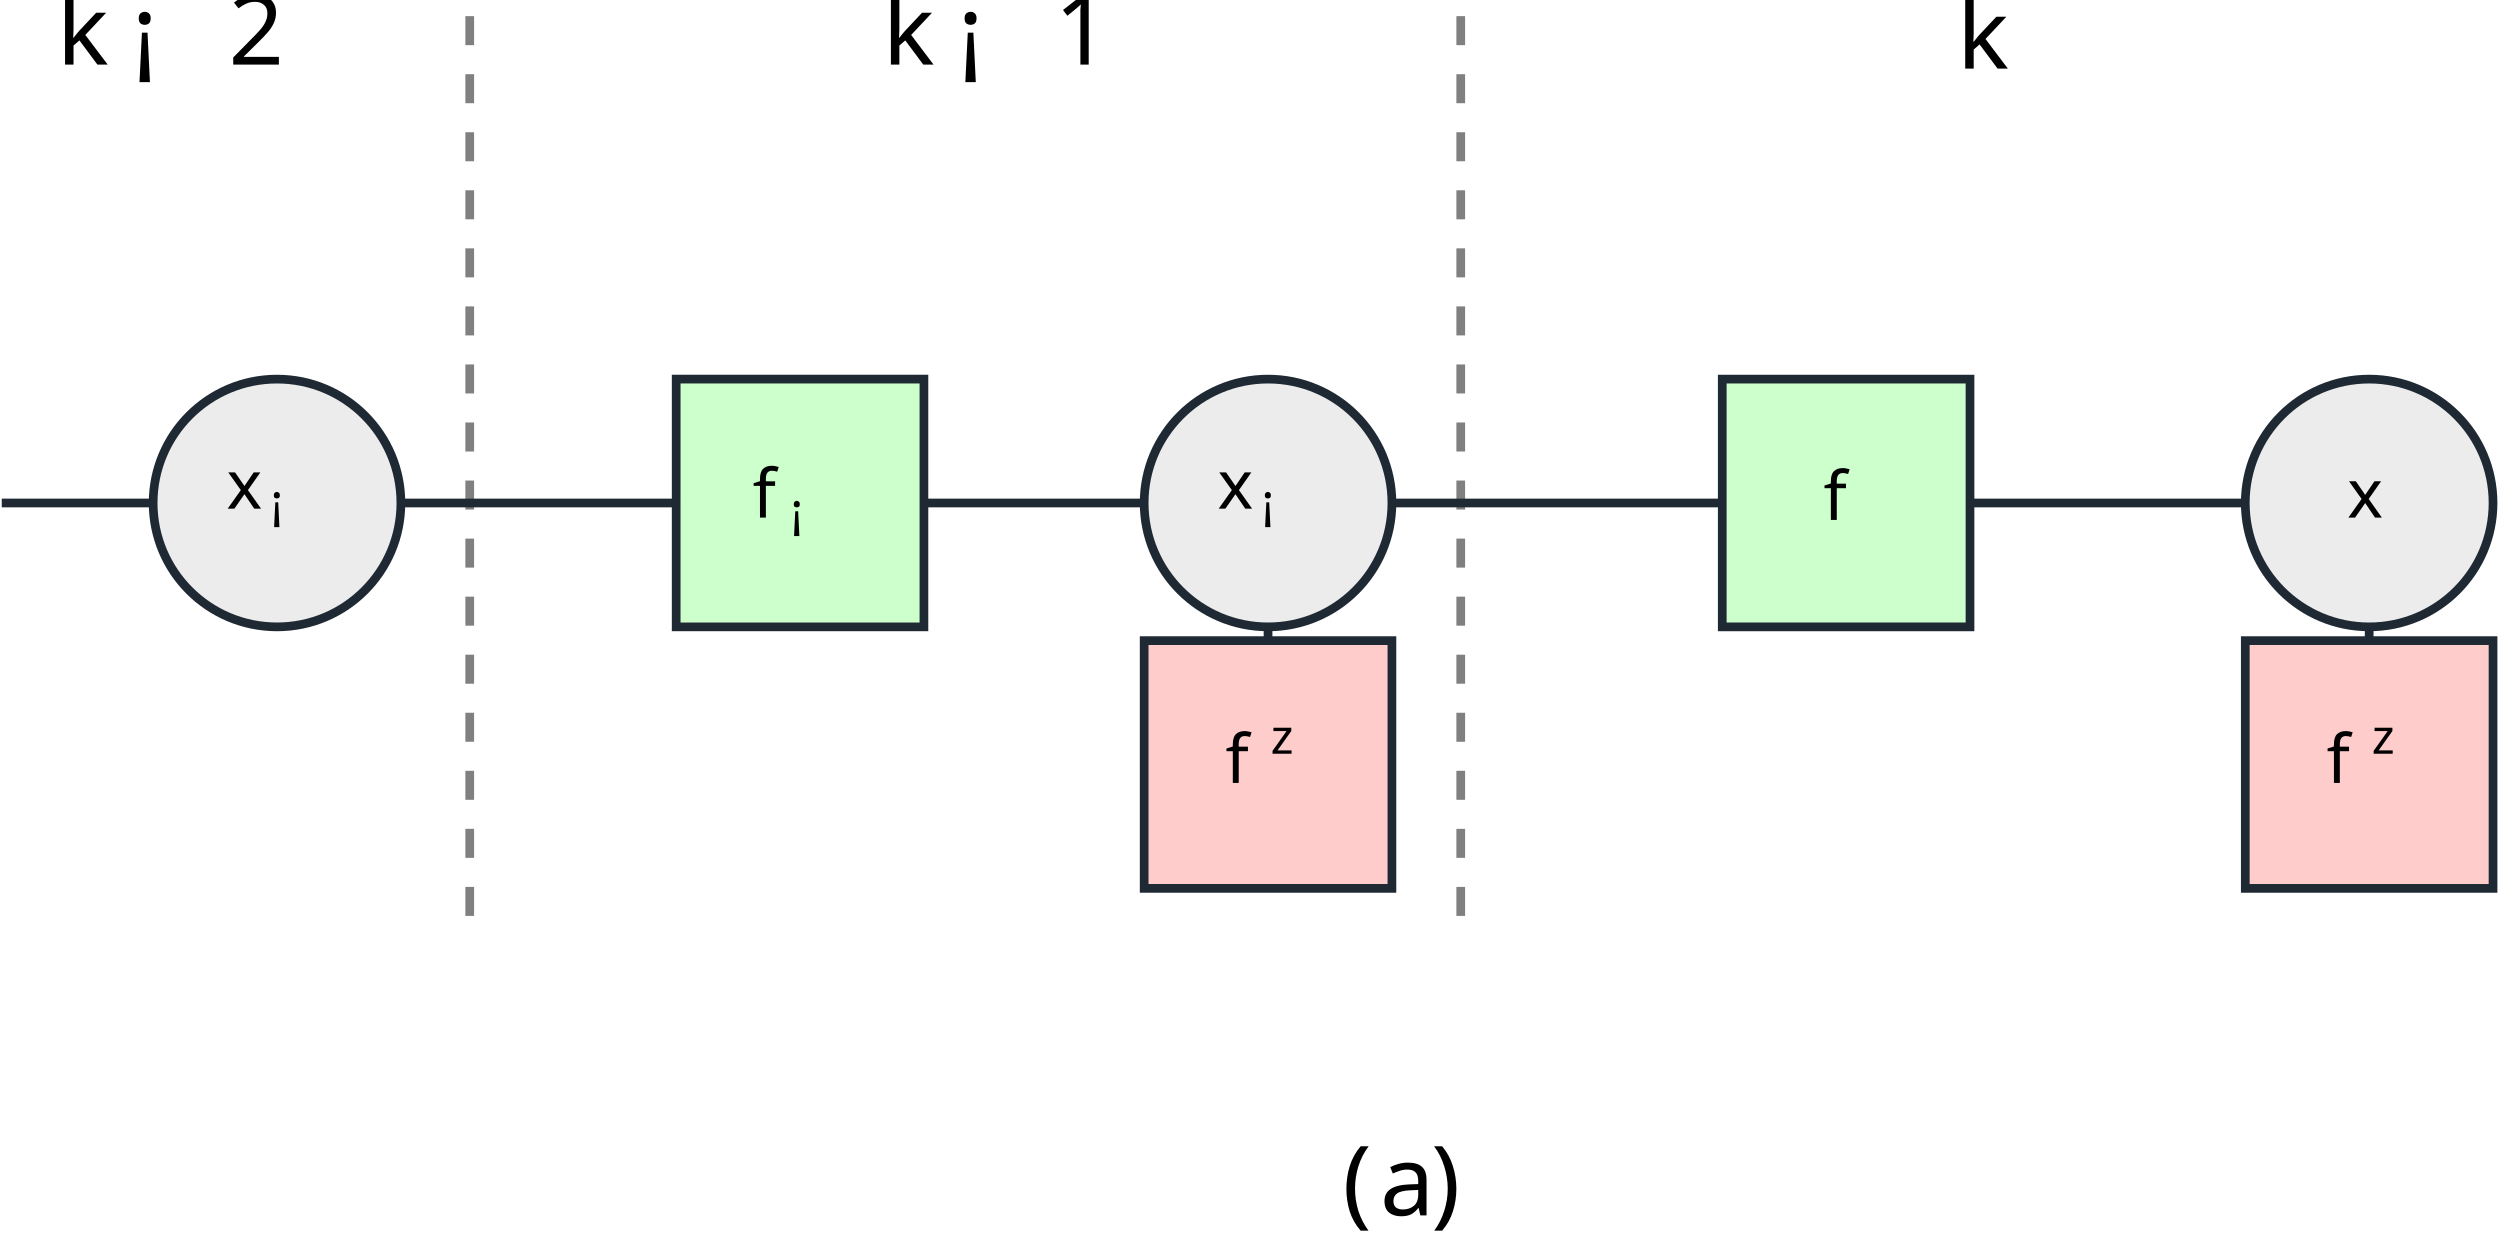
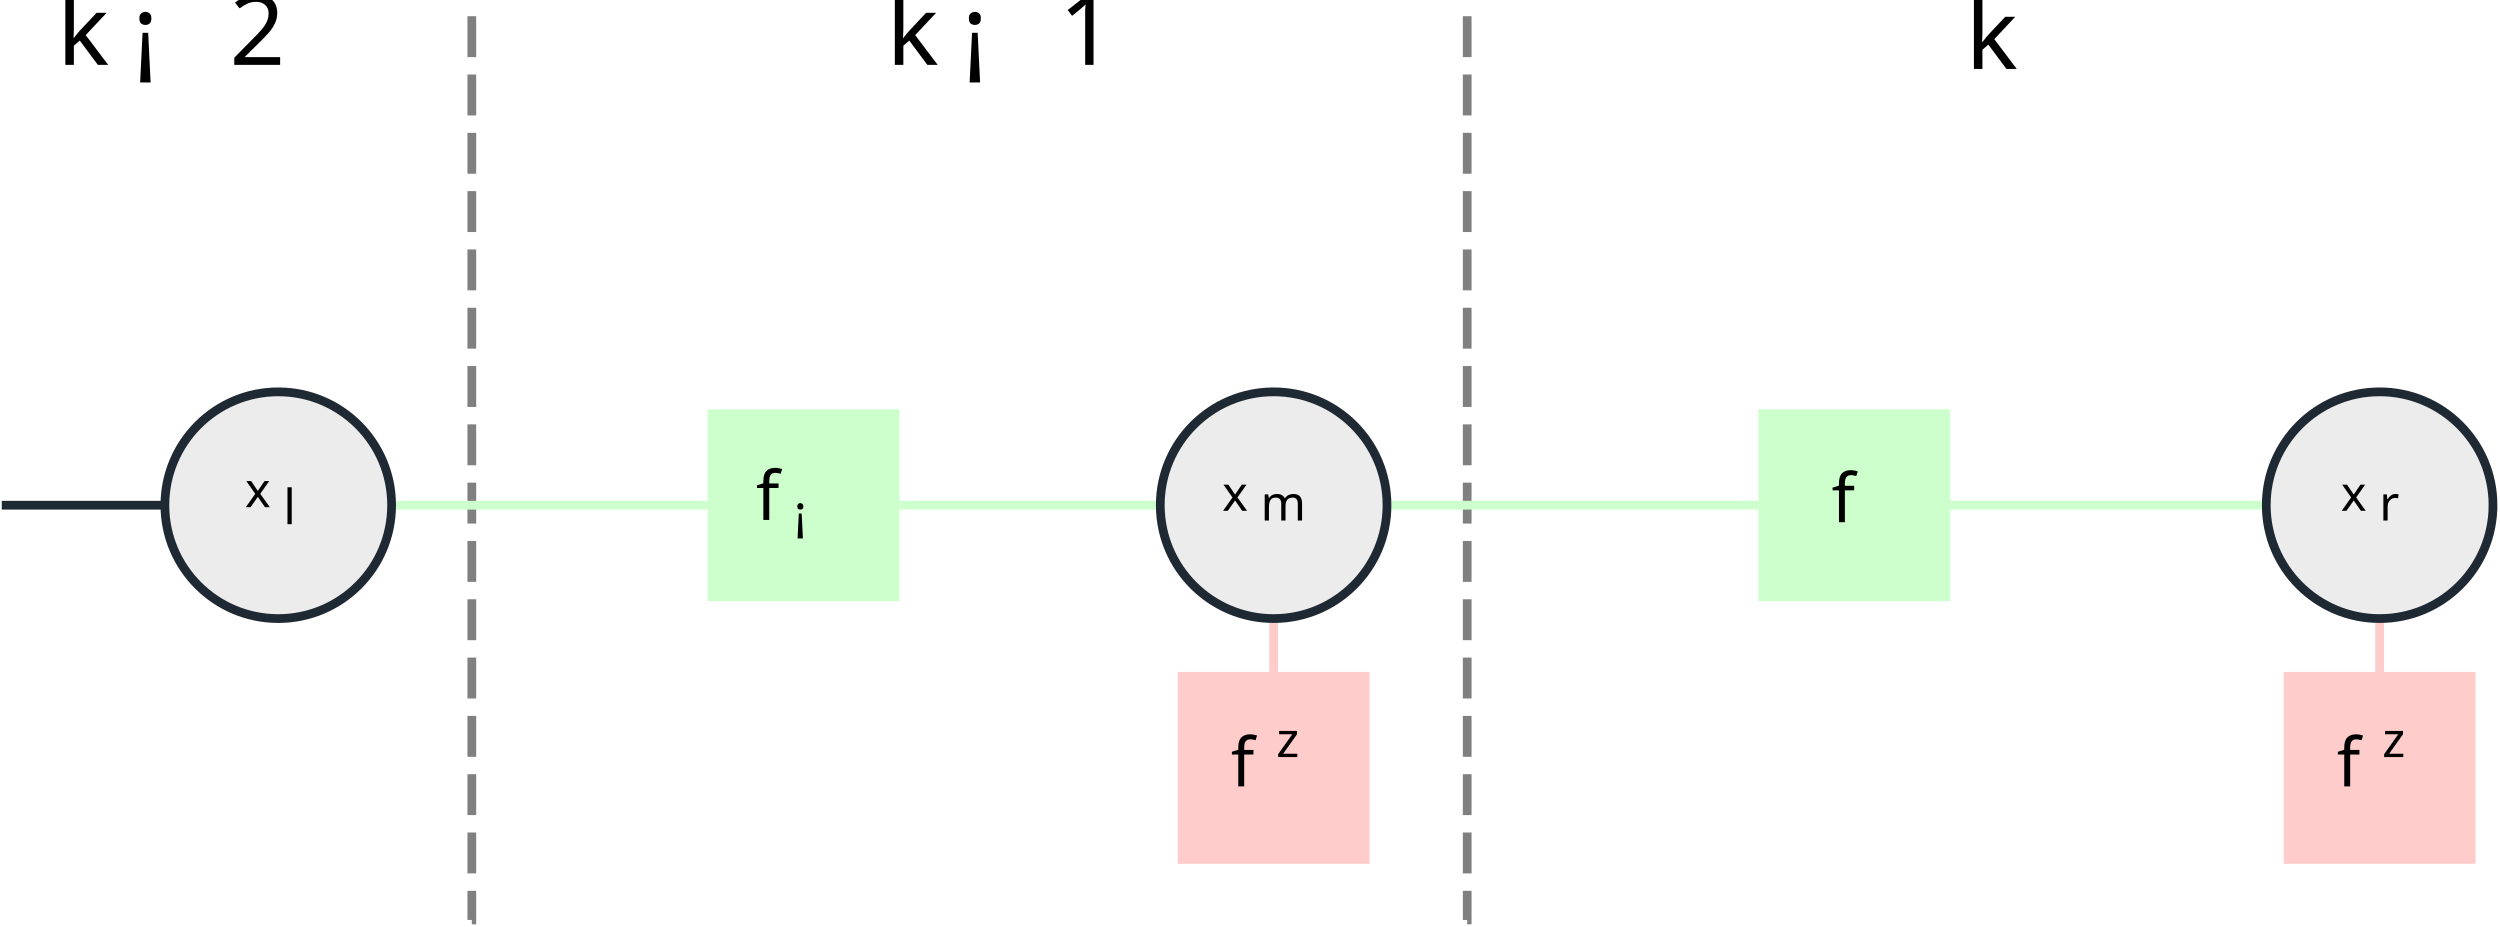
- <svg xmlns="http://www.w3.org/2000/svg" width="344.53" height="171.187" viewBox="-72 -72 258.397 128.39">
+ <svg xmlns="http://www.w3.org/2000/svg" width="343.012" height="127.183" viewBox="-72 -72 257.259 95.388">
  <g stroke="#000" stroke-miterlimit="10" stroke-width=".4">
-     <path fill="none" stroke="gray" stroke-dasharray="3.0,3.0" stroke-width=".9" d="M-23.45 22.668v-93.895M78.98 22.668v-93.895" />
-     <path fill="none" stroke="#1f2933" stroke-width=".9" d="M-71.82-20.012h28.453M-43.367-20.012h54.06M10.693-20.012h48.37M59.063-20.012v27.03M59.063-20.012h59.75M118.813-20.012h54.06M172.874-20.012v27.03" />
+     <path fill="none" stroke="gray" stroke-dasharray="3.0,3.0" stroke-width=".9" d="M-23.45 22.668v-93.895zM78.98 22.668v-93.895zm0-93.895" />
+     <path fill="none" stroke="#1f2933" stroke-width=".9" d="M-71.82-20.012h28.453Zm28.453 0" />
+     <path fill="none" stroke="#cfc" stroke-width=".9" d="M.819-20.012h-32.07M20.567-20.012h26.38" />
+     <path fill="none" stroke="#fcc" stroke-width=".9" d="M59.063-2.855v-5.04" />
+     <path fill="none" stroke="#cfc" stroke-width=".9" d="M108.94-20.012H71.177M128.687-20.012h32.071" />
+     <path fill="none" stroke="#fcc" stroke-width=".9" d="M172.874-2.855v-5.04" />
    <g stroke="none" font-size="10">
      <text x="-71.82" y="45.43" font-family="cmmi10" transform="translate(5.7 -110.755)">k</text>
      <text x="-64.077" y="45.43" font-family="cmsy10" transform="translate(5.7 -110.755)">¡</text>
      <text x="-54.077" y="45.43" font-family="cmr10" transform="translate(5.7 -110.755)">2</text>
    </g>
    <g stroke="none" font-size="10">
      <text x="-71.82" y="45.43" font-family="cmmi10" transform="translate(91.059 -110.755)">k</text>
      <text x="-64.077" y="45.43" font-family="cmsy10" transform="translate(91.059 -110.755)">¡</text>
      <text x="-54.077" y="45.43" font-family="cmr10" transform="translate(91.059 -110.755)">1</text>
    </g>
    <text x="-71.82" y="45.43" stroke="none" font-family="cmmi10" font-size="10" transform="translate(202.1 -110.339)">k</text>
-     <g stroke="none" font-size="10">
-       <text x="-71.82" y="45.43" font-family="cmr10" transform="translate(138.577 8.19)">(</text>
-       <text x="-67.931" y="45.43" font-family="cmmi10" transform="translate(138.577 8.19)">a</text>
-       <text x="-62.645" y="45.43" font-family="cmr10" transform="translate(138.577 8.19)">)</text>
+     <g fill="#ececec" stroke="#1f2933" stroke-width=".9">
+       <path fill="#ececec" d="M-31.702-20.012c0-6.442-5.222-11.665-11.665-11.665s-11.666 5.223-11.666 11.665c0 6.443 5.223 11.666 11.666 11.666s11.665-5.223 11.665-11.666Zm-11.665 0" />
+       <g fill="#000" stroke="none" font-family="cmmi5" font-size="5">
+         <text x="-71.82" y="45.43" transform="translate(25.023 -65.24)">x</text>
+         <text x="-67.862" y="47.18" transform="translate(25.023 -65.24)">l</text>
+       </g>
    </g>
    <g fill="#ececec" stroke="#1f2933" stroke-width=".9">
-       <path fill="#ececec" d="M-30.564-20.012c0-7.07-5.732-12.803-12.803-12.803s-12.804 5.732-12.804 12.803 5.732 12.804 12.804 12.804c7.071 0 12.803-5.732 12.803-12.804Zm-12.803 0" />
-       <g fill="#000" stroke="none">
-         <text x="-71.82" y="45.43" font-family="cmmi7" font-size="7" transform="translate(23.227 -64.851)">x</text>
-         <text x="-67.285" y="46.43" font-family="cmsy5" font-size="5" transform="translate(23.227 -64.851)">¡</text>
+       <path fill="#ececec" d="M70.728-20.012c0-6.442-5.222-11.665-11.665-11.665s-11.666 5.223-11.666 11.665c0 6.443 5.223 11.666 11.666 11.666s11.665-5.223 11.665-11.666Zm-11.665 0" />
+       <g fill="#000" stroke="none" font-family="cmmi5" font-size="5">
+         <text x="-71.82" y="45.43" transform="translate(125.584 -64.865)">x</text>
+         <text x="-67.862" y="46.43" transform="translate(125.584 -64.865)">m</text>
      </g>
    </g>
-     <g fill="#cfc" stroke="#1f2933" stroke-width=".9">
-       <path fill="#cfc" d="M-2.111-7.208h25.607v-25.607H-2.11Z" />
+     <g fill="#ececec" stroke="#1f2933" stroke-width=".9">
+       <path fill="#ececec" d="M184.54-20.012c0-6.442-5.223-11.665-11.666-11.665s-11.666 5.223-11.666 11.665c0 6.443 5.223 11.666 11.666 11.666s11.665-5.223 11.665-11.666Zm-11.666 0" />
+       <g fill="#000" stroke="none" font-family="cmmi5" font-size="5">
+         <text x="-71.82" y="45.43" transform="translate(240.7 -64.865)">x</text>
+         <text x="-67.862" y="46.43" transform="translate(240.7 -64.865)">r</text>
+       </g>
+     </g>
+     <g fill="#cfc" stroke="#cfc">
+       <path fill="#cfc" stroke="#cfc" d="M1.019-10.338h19.348v-19.347H1.019Z" />
      <g fill="#000" stroke="none">
        <text x="-71.82" y="45.43" font-family="cmmi7" font-size="7" transform="translate(77.605 -63.928)">f</text>
        <text x="-67.921" y="46.43" font-family="cmsy5" font-size="5" transform="translate(77.605 -63.928)">¡</text>
      </g>
    </g>
-     <g fill="#ececec" stroke="#1f2933" stroke-width=".9">
-       <path fill="#ececec" d="M71.867-20.012c0-7.07-5.733-12.803-12.804-12.803s-12.804 5.732-12.804 12.803S51.991-7.208 59.063-7.208c7.071 0 12.804-5.732 12.804-12.804Zm-12.804 0" />
-       <g fill="#000" stroke="none">
-         <text x="-71.82" y="45.43" font-family="cmmi7" font-size="7" transform="translate(125.657 -64.851)">x</text>
-         <text x="-67.285" y="46.43" font-family="cmsy5" font-size="5" transform="translate(125.657 -64.851)">¡</text>
-       </g>
-     </g>
-     <g fill="#fcc" stroke="#1f2933" stroke-width=".9">
-       <path fill="#fcc" d="M46.26 19.822h25.607V-5.785H46.259Z" />
+     <g fill="#fcc" stroke="#fcc">
+       <path fill="#fcc" stroke="#fcc" d="M49.389 16.692h19.348V-2.655H49.389Z" />
      <g fill="#000" stroke="none">
        <text x="-71.82" y="45.43" font-family="cmmi7" font-size="7" transform="translate(126.477 -36.507)">f</text>
        <text x="-67.136" y="42.412" font-family="cmmi5" font-size="5" transform="translate(126.477 -36.507)">z</text>
      </g>
    </g>
-     <g fill="#cfc" stroke="#1f2933" stroke-width=".9">
-       <path fill="#cfc" d="M106.01-7.208h25.607v-25.607H106.01Z" />
+     <g fill="#cfc" stroke="#cfc">
+       <path fill="#cfc" stroke="#cfc" d="M109.14-10.338h19.347v-19.347H109.14Z" />
      <text x="-71.82" y="45.43" fill="#000" stroke="none" font-family="cmmi7" font-size="7" transform="translate(188.291 -63.691)">f</text>
    </g>
-     <g fill="#ececec" stroke="#1f2933" stroke-width=".9">
-       <path fill="#ececec" d="M185.677-20.012c0-7.07-5.732-12.803-12.803-12.803s-12.804 5.732-12.804 12.803 5.732 12.804 12.804 12.804c7.071 0 12.803-5.732 12.803-12.804Zm-12.803 0" />
-       <text x="-71.82" y="45.43" fill="#000" stroke="none" font-family="cmmi7" font-size="7" transform="translate(242.426 -63.934)">x</text>
-     </g>
-     <g fill="#fcc" stroke="#1f2933" stroke-width=".9">
-       <path fill="#fcc" d="M160.07 19.822h25.607V-5.785H160.07Z" />
+     <g fill="#fcc" stroke="#fcc">
+       <path fill="#fcc" stroke="#fcc" d="M163.2 16.692h19.348V-2.655H163.2Z" />
      <g fill="#000" stroke="none">
        <text x="-71.82" y="45.43" font-family="cmmi7" font-size="7" transform="translate(240.287 -36.507)">f</text>
        <text x="-67.136" y="42.412" font-family="cmmi5" font-size="5" transform="translate(240.287 -36.507)">z</text>
      </g>
    </g>
  </g>
</svg>
